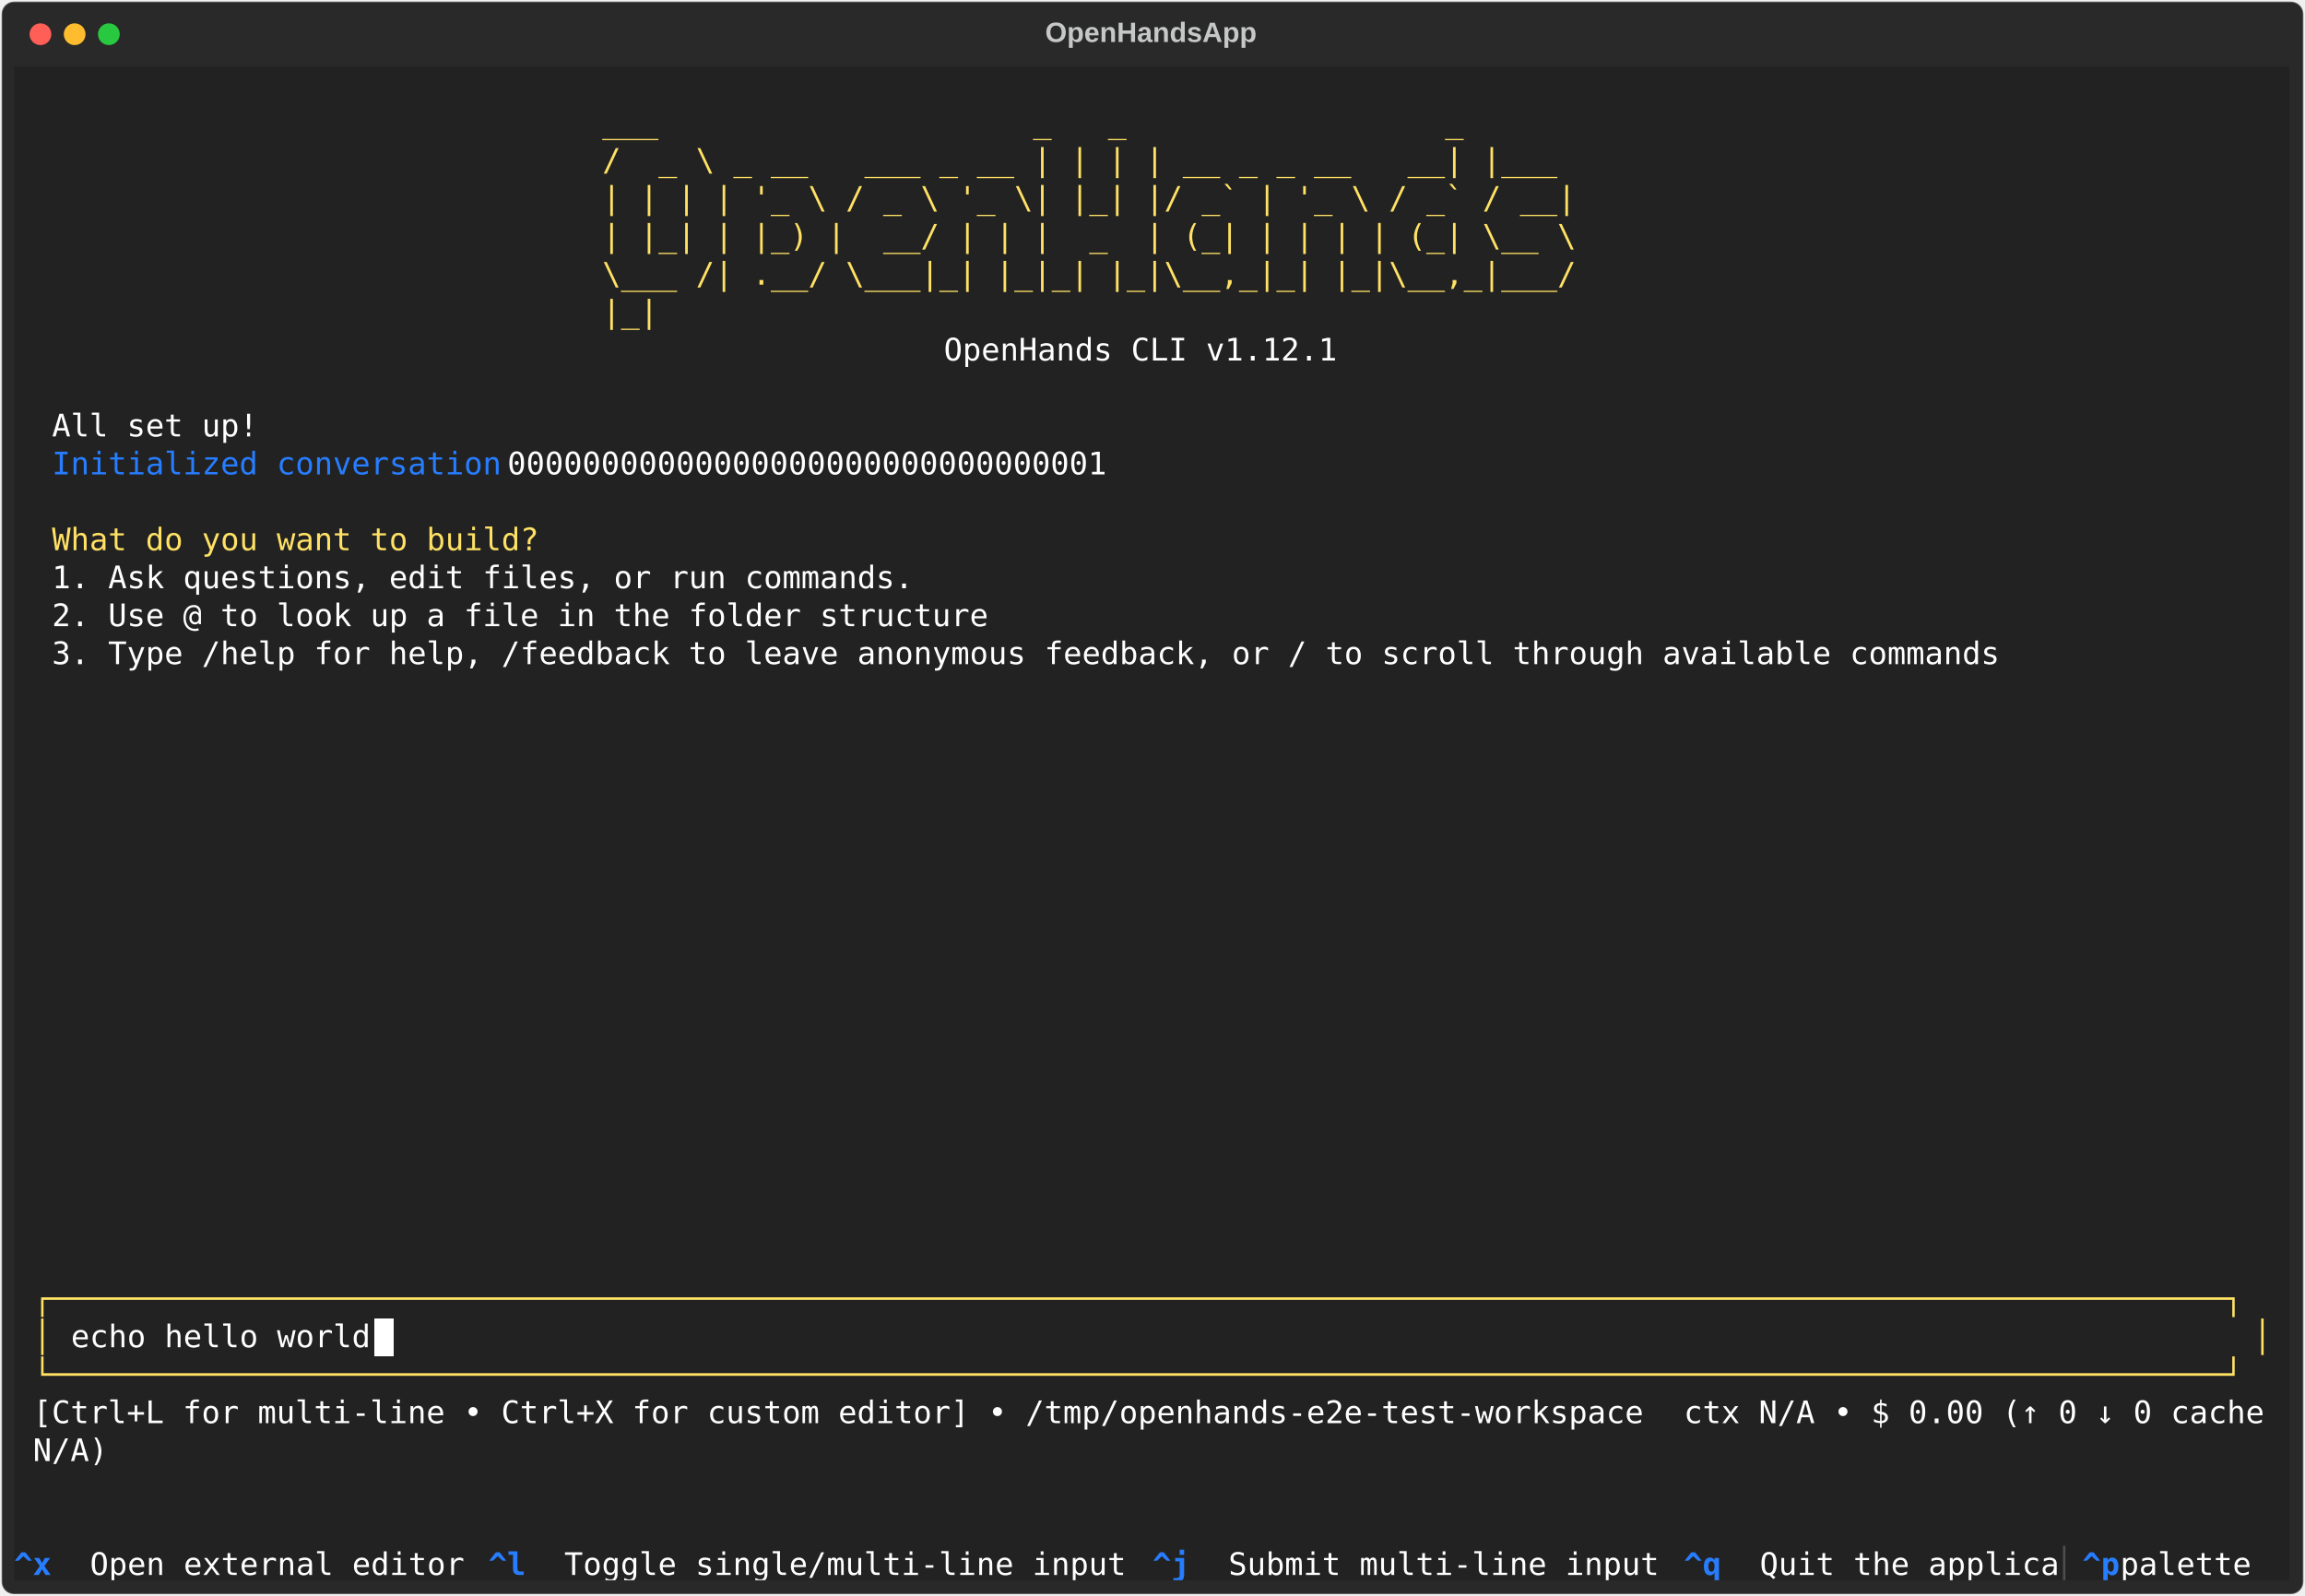
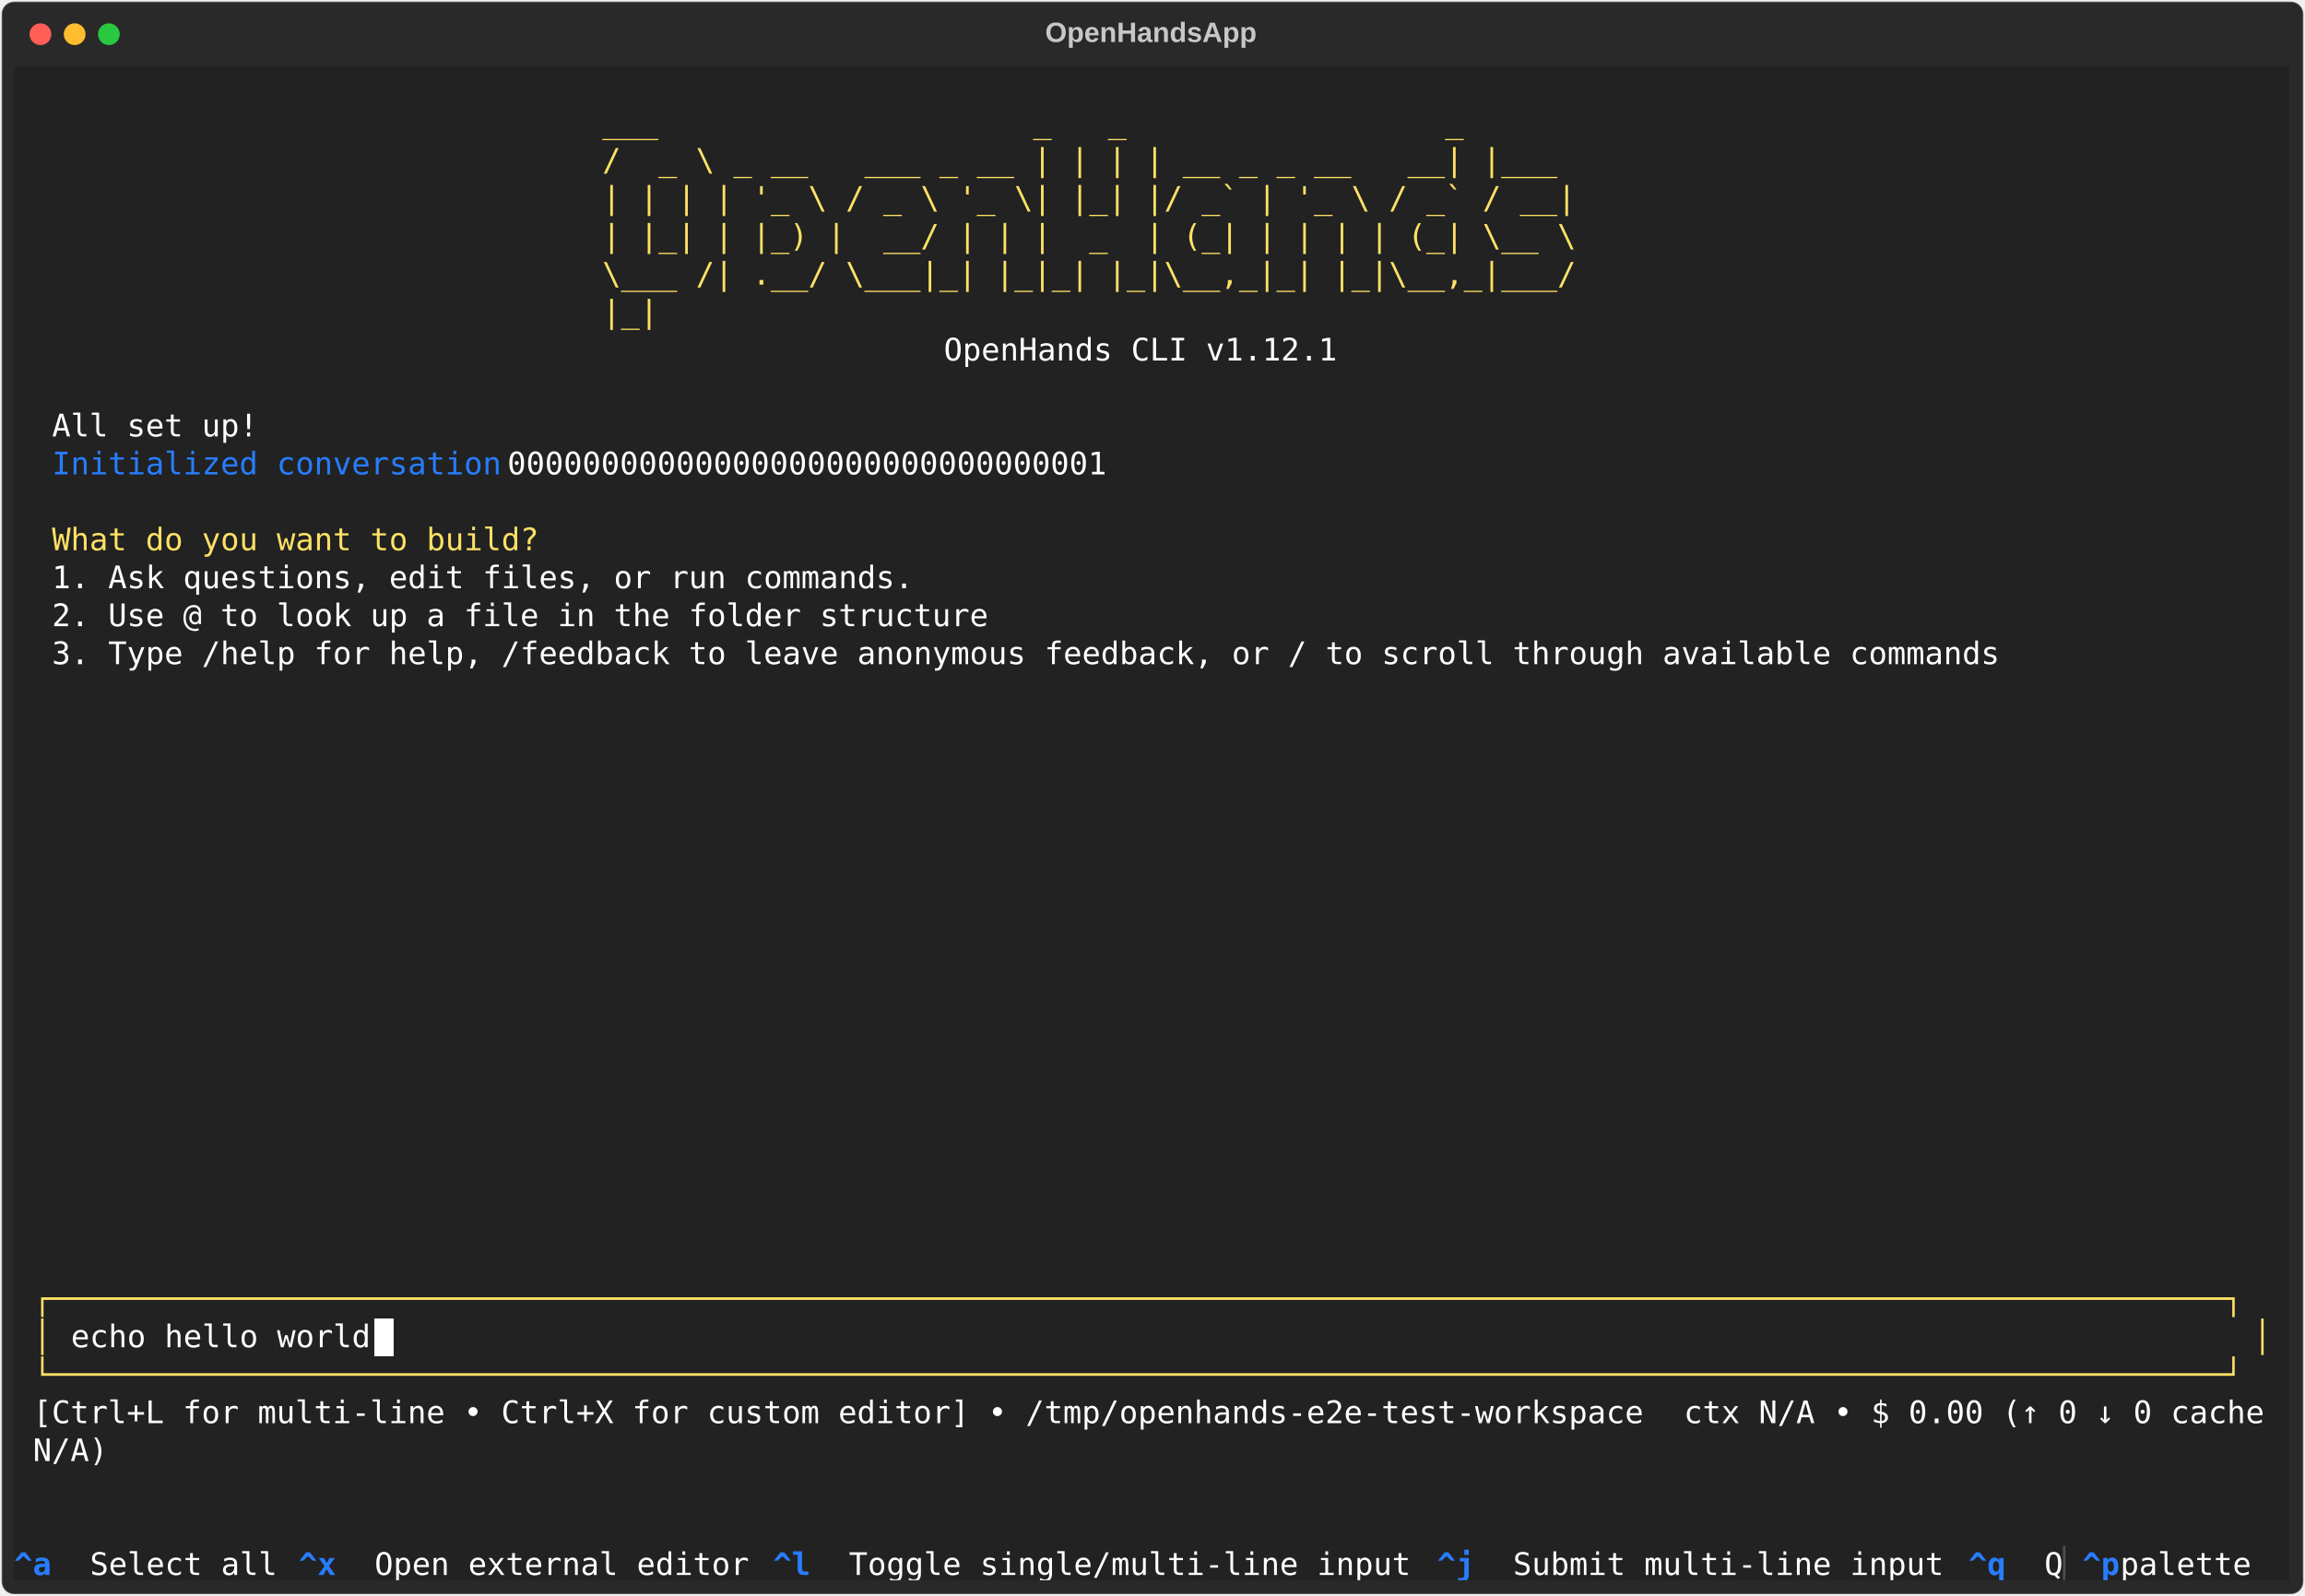
<svg xmlns="http://www.w3.org/2000/svg" class="rich-terminal" viewBox="0 0 1482 1026.0">
  <style>

    @font-face {
        font-family: "Fira Code";
        src: local("FiraCode-Regular"),
                url("https://cdnjs.cloudflare.com/ajax/libs/firacode/6.2.0/woff2/FiraCode-Regular.woff2") format("woff2"),
                url("https://cdnjs.cloudflare.com/ajax/libs/firacode/6.2.0/woff/FiraCode-Regular.woff") format("woff");
        font-style: normal;
        font-weight: 400;
    }
    @font-face {
        font-family: "Fira Code";
        src: local("FiraCode-Bold"),
                url("https://cdnjs.cloudflare.com/ajax/libs/firacode/6.2.0/woff2/FiraCode-Bold.woff2") format("woff2"),
                url("https://cdnjs.cloudflare.com/ajax/libs/firacode/6.2.0/woff/FiraCode-Bold.woff") format("woff");
        font-style: bold;
        font-weight: 700;
    }

    .terminal-matrix {
        font-family: Fira Code, monospace;
        font-size: 20px;
        line-height: 24.4px;
        font-variant-east-asian: full-width;
    }

    .terminal-title {
        font-size: 18px;
        font-weight: bold;
        font-family: arial;
    }

    .terminal-r1 { fill: #c5c8c6 }
.terminal-r2 { fill: #ffe165 }
.terminal-r3 { fill: #ffffff }
.terminal-r4 { fill: #277dff }
.terminal-r5 { fill: #fee165 }
.terminal-r6 { fill: #222222 }
.terminal-r7 { fill: #277dff;font-weight: bold }
.terminal-r8 { fill: #4e4e4e }
    </style>
  <defs>
    <clipPath id="terminal-clip-terminal">
      <rect x="0" y="0" width="1463.0" height="975.0" />
    </clipPath>
    <clipPath id="terminal-line-0">
      <rect x="0" y="1.5" width="1464" height="24.65" />
    </clipPath>
    <clipPath id="terminal-line-1">
      <rect x="0" y="25.9" width="1464" height="24.65" />
    </clipPath>
    <clipPath id="terminal-line-2">
      <rect x="0" y="50.3" width="1464" height="24.65" />
    </clipPath>
    <clipPath id="terminal-line-3">
      <rect x="0" y="74.7" width="1464" height="24.65" />
    </clipPath>
    <clipPath id="terminal-line-4">
      <rect x="0" y="99.1" width="1464" height="24.65" />
    </clipPath>
    <clipPath id="terminal-line-5">
      <rect x="0" y="123.5" width="1464" height="24.65" />
    </clipPath>
    <clipPath id="terminal-line-6">
      <rect x="0" y="147.9" width="1464" height="24.65" />
    </clipPath>
    <clipPath id="terminal-line-7">
      <rect x="0" y="172.3" width="1464" height="24.65" />
    </clipPath>
    <clipPath id="terminal-line-8">
      <rect x="0" y="196.7" width="1464" height="24.65" />
    </clipPath>
    <clipPath id="terminal-line-9">
      <rect x="0" y="221.1" width="1464" height="24.65" />
    </clipPath>
    <clipPath id="terminal-line-10">
      <rect x="0" y="245.5" width="1464" height="24.65" />
    </clipPath>
    <clipPath id="terminal-line-11">
      <rect x="0" y="269.9" width="1464" height="24.65" />
    </clipPath>
    <clipPath id="terminal-line-12">
      <rect x="0" y="294.3" width="1464" height="24.65" />
    </clipPath>
    <clipPath id="terminal-line-13">
      <rect x="0" y="318.7" width="1464" height="24.65" />
    </clipPath>
    <clipPath id="terminal-line-14">
      <rect x="0" y="343.1" width="1464" height="24.65" />
    </clipPath>
    <clipPath id="terminal-line-15">
      <rect x="0" y="367.5" width="1464" height="24.65" />
    </clipPath>
    <clipPath id="terminal-line-16">
      <rect x="0" y="391.9" width="1464" height="24.65" />
    </clipPath>
    <clipPath id="terminal-line-17">
      <rect x="0" y="416.3" width="1464" height="24.65" />
    </clipPath>
    <clipPath id="terminal-line-18">
      <rect x="0" y="440.7" width="1464" height="24.65" />
    </clipPath>
    <clipPath id="terminal-line-19">
      <rect x="0" y="465.1" width="1464" height="24.65" />
    </clipPath>
    <clipPath id="terminal-line-20">
      <rect x="0" y="489.5" width="1464" height="24.65" />
    </clipPath>
    <clipPath id="terminal-line-21">
      <rect x="0" y="513.9" width="1464" height="24.65" />
    </clipPath>
    <clipPath id="terminal-line-22">
      <rect x="0" y="538.3" width="1464" height="24.65" />
    </clipPath>
    <clipPath id="terminal-line-23">
      <rect x="0" y="562.7" width="1464" height="24.65" />
    </clipPath>
    <clipPath id="terminal-line-24">
      <rect x="0" y="587.1" width="1464" height="24.65" />
    </clipPath>
    <clipPath id="terminal-line-25">
      <rect x="0" y="611.5" width="1464" height="24.65" />
    </clipPath>
    <clipPath id="terminal-line-26">
      <rect x="0" y="635.9" width="1464" height="24.65" />
    </clipPath>
    <clipPath id="terminal-line-27">
      <rect x="0" y="660.3" width="1464" height="24.65" />
    </clipPath>
    <clipPath id="terminal-line-28">
      <rect x="0" y="684.7" width="1464" height="24.65" />
    </clipPath>
    <clipPath id="terminal-line-29">
      <rect x="0" y="709.1" width="1464" height="24.65" />
    </clipPath>
    <clipPath id="terminal-line-30">
      <rect x="0" y="733.5" width="1464" height="24.65" />
    </clipPath>
    <clipPath id="terminal-line-31">
      <rect x="0" y="757.9" width="1464" height="24.65" />
    </clipPath>
    <clipPath id="terminal-line-32">
      <rect x="0" y="782.3" width="1464" height="24.65" />
    </clipPath>
    <clipPath id="terminal-line-33">
      <rect x="0" y="806.7" width="1464" height="24.65" />
    </clipPath>
    <clipPath id="terminal-line-34">
      <rect x="0" y="831.1" width="1464" height="24.65" />
    </clipPath>
    <clipPath id="terminal-line-35">
      <rect x="0" y="855.5" width="1464" height="24.65" />
    </clipPath>
    <clipPath id="terminal-line-36">
      <rect x="0" y="879.9" width="1464" height="24.65" />
    </clipPath>
    <clipPath id="terminal-line-37">
      <rect x="0" y="904.3" width="1464" height="24.65" />
    </clipPath>
    <clipPath id="terminal-line-38">
      <rect x="0" y="928.7" width="1464" height="24.65" />
    </clipPath>
  </defs>
  <rect fill="#292929" stroke="rgba(255,255,255,0.35)" stroke-width="1" x="1" y="1" width="1480" height="1024" rx="8" />
  <text class="terminal-title" fill="#c5c8c6" text-anchor="middle" x="740" y="27">OpenHandsApp</text>
  <g transform="translate(26,22)">
    <circle cx="0" cy="0" r="7" fill="#ff5f57" />
    <circle cx="22" cy="0" r="7" fill="#febc2e" />
    <circle cx="44" cy="0" r="7" fill="#28c840" />
  </g>
  <g transform="translate(9, 41)" clip-path="url(#terminal-clip-terminal)">
    <rect fill="#222222" x="0" y="1.5" width="1464" height="24.65" shape-rendering="crispEdges" />
    <rect fill="#222222" x="0" y="25.9" width="378.2" height="24.65" shape-rendering="crispEdges" />
    <rect fill="#222222" x="378.2" y="25.9" width="695.4" height="24.65" shape-rendering="crispEdges" />
    <rect fill="#222222" x="1073.6" y="25.9" width="390.4" height="24.65" shape-rendering="crispEdges" />
    <rect fill="#222222" x="0" y="50.3" width="378.2" height="24.65" shape-rendering="crispEdges" />
    <rect fill="#222222" x="378.2" y="50.3" width="695.4" height="24.65" shape-rendering="crispEdges" />
    <rect fill="#222222" x="1073.6" y="50.3" width="390.4" height="24.65" shape-rendering="crispEdges" />
    <rect fill="#222222" x="0" y="74.7" width="378.2" height="24.65" shape-rendering="crispEdges" />
    <rect fill="#222222" x="378.2" y="74.7" width="695.4" height="24.65" shape-rendering="crispEdges" />
    <rect fill="#222222" x="1073.6" y="74.7" width="390.4" height="24.65" shape-rendering="crispEdges" />
    <rect fill="#222222" x="0" y="99.1" width="378.2" height="24.65" shape-rendering="crispEdges" />
    <rect fill="#222222" x="378.2" y="99.1" width="695.4" height="24.65" shape-rendering="crispEdges" />
    <rect fill="#222222" x="1073.6" y="99.1" width="390.4" height="24.65" shape-rendering="crispEdges" />
    <rect fill="#222222" x="0" y="123.5" width="378.2" height="24.65" shape-rendering="crispEdges" />
    <rect fill="#222222" x="378.2" y="123.5" width="695.4" height="24.65" shape-rendering="crispEdges" />
    <rect fill="#222222" x="1073.6" y="123.5" width="390.4" height="24.65" shape-rendering="crispEdges" />
    <rect fill="#222222" x="0" y="147.9" width="378.2" height="24.65" shape-rendering="crispEdges" />
    <rect fill="#222222" x="378.2" y="147.9" width="695.4" height="24.65" shape-rendering="crispEdges" />
    <rect fill="#222222" x="1073.6" y="147.9" width="390.4" height="24.65" shape-rendering="crispEdges" />
    <rect fill="#222222" x="0" y="172.3" width="597.8" height="24.65" shape-rendering="crispEdges" />
    <rect fill="#222222" x="597.8" y="172.3" width="256.2" height="24.65" shape-rendering="crispEdges" />
    <rect fill="#222222" x="854" y="172.3" width="610" height="24.65" shape-rendering="crispEdges" />
    <rect fill="#222222" x="0" y="196.7" width="1464" height="24.65" shape-rendering="crispEdges" />
    <rect fill="#222222" x="0" y="221.1" width="24.4" height="24.65" shape-rendering="crispEdges" />
    <rect fill="#222222" x="24.4" y="221.1" width="134.2" height="24.65" shape-rendering="crispEdges" />
    <rect fill="#222222" x="158.6" y="221.1" width="1305.4" height="24.65" shape-rendering="crispEdges" />
    <rect fill="#222222" x="0" y="245.5" width="24.4" height="24.65" shape-rendering="crispEdges" />
    <rect fill="#222222" x="24.4" y="245.5" width="292.8" height="24.65" shape-rendering="crispEdges" />
    <rect fill="#222222" x="317.2" y="245.5" width="402.6" height="24.65" shape-rendering="crispEdges" />
    <rect fill="#222222" x="719.8" y="245.5" width="744.2" height="24.65" shape-rendering="crispEdges" />
    <rect fill="#222222" x="0" y="269.9" width="1464" height="24.65" shape-rendering="crispEdges" />
    <rect fill="#222222" x="0" y="294.3" width="24.4" height="24.65" shape-rendering="crispEdges" />
    <rect fill="#222222" x="24.4" y="294.3" width="317.2" height="24.65" shape-rendering="crispEdges" />
    <rect fill="#222222" x="341.6" y="294.3" width="1122.4" height="24.65" shape-rendering="crispEdges" />
    <rect fill="#222222" x="0" y="318.7" width="24.4" height="24.65" shape-rendering="crispEdges" />
    <rect fill="#222222" x="24.4" y="318.7" width="561.2" height="24.65" shape-rendering="crispEdges" />
    <rect fill="#222222" x="585.6" y="318.7" width="878.4" height="24.65" shape-rendering="crispEdges" />
    <rect fill="#222222" x="0" y="343.1" width="24.4" height="24.65" shape-rendering="crispEdges" />
    <rect fill="#222222" x="24.4" y="343.1" width="610" height="24.65" shape-rendering="crispEdges" />
    <rect fill="#222222" x="634.4" y="343.1" width="829.6" height="24.65" shape-rendering="crispEdges" />
    <rect fill="#222222" x="0" y="367.5" width="24.4" height="24.65" shape-rendering="crispEdges" />
    <rect fill="#222222" x="24.4" y="367.5" width="1268.8" height="24.65" shape-rendering="crispEdges" />
    <rect fill="#222222" x="1293.2" y="367.5" width="170.8" height="24.65" shape-rendering="crispEdges" />
    <rect fill="#222222" x="0" y="391.9" width="1464" height="24.65" shape-rendering="crispEdges" />
    <rect fill="#222222" x="0" y="416.3" width="1464" height="24.65" shape-rendering="crispEdges" />
    <rect fill="#222222" x="0" y="440.7" width="1464" height="24.65" shape-rendering="crispEdges" />
    <rect fill="#222222" x="0" y="465.1" width="1464" height="24.65" shape-rendering="crispEdges" />
    <rect fill="#222222" x="0" y="489.5" width="1464" height="24.65" shape-rendering="crispEdges" />
    <rect fill="#222222" x="0" y="513.9" width="1464" height="24.65" shape-rendering="crispEdges" />
    <rect fill="#222222" x="0" y="538.3" width="1464" height="24.65" shape-rendering="crispEdges" />
    <rect fill="#222222" x="0" y="562.7" width="1464" height="24.65" shape-rendering="crispEdges" />
    <rect fill="#222222" x="0" y="587.1" width="1464" height="24.65" shape-rendering="crispEdges" />
    <rect fill="#222222" x="0" y="611.5" width="1464" height="24.65" shape-rendering="crispEdges" />
    <rect fill="#222222" x="0" y="635.9" width="1464" height="24.65" shape-rendering="crispEdges" />
    <rect fill="#222222" x="0" y="660.3" width="1464" height="24.65" shape-rendering="crispEdges" />
    <rect fill="#222222" x="0" y="684.7" width="1464" height="24.65" shape-rendering="crispEdges" />
    <rect fill="#222222" x="0" y="709.1" width="1464" height="24.65" shape-rendering="crispEdges" />
    <rect fill="#222222" x="0" y="733.5" width="1464" height="24.65" shape-rendering="crispEdges" />
    <rect fill="#222222" x="0" y="757.9" width="12.2" height="24.65" shape-rendering="crispEdges" />
    <rect fill="#222222" x="12.2" y="757.9" width="12.2" height="24.65" shape-rendering="crispEdges" />
    <rect fill="#222222" x="24.4" y="757.9" width="1439.6" height="24.65" shape-rendering="crispEdges" />
    <rect fill="#222222" x="0" y="782.3" width="12.2" height="24.65" shape-rendering="crispEdges" />
    <rect fill="#222222" x="12.2" y="782.3" width="1439.6" height="24.65" shape-rendering="crispEdges" />
    <rect fill="#222222" x="1451.8" y="782.3" width="12.2" height="24.65" shape-rendering="crispEdges" />
    <rect fill="#222222" x="0" y="806.7" width="12.2" height="24.65" shape-rendering="crispEdges" />
    <rect fill="#222222" x="12.2" y="806.7" width="12.2" height="24.65" shape-rendering="crispEdges" />
    <rect fill="#222222" x="24.4" y="806.7" width="12.2" height="24.65" shape-rendering="crispEdges" />
    <rect fill="#222222" x="36.6" y="806.7" width="195.2" height="24.65" shape-rendering="crispEdges" />
    <rect fill="#ffffff" x="231.8" y="806.7" width="12.2" height="24.65" shape-rendering="crispEdges" />
    <rect fill="#222222" x="244" y="806.7" width="1183.4" height="24.65" shape-rendering="crispEdges" />
    <rect fill="#222222" x="1427.4" y="806.7" width="12.2" height="24.65" shape-rendering="crispEdges" />
    <rect fill="#222222" x="1439.6" y="806.7" width="12.2" height="24.65" shape-rendering="crispEdges" />
    <rect fill="#222222" x="1451.8" y="806.7" width="12.2" height="24.65" shape-rendering="crispEdges" />
    <rect fill="#222222" x="0" y="831.1" width="12.2" height="24.65" shape-rendering="crispEdges" />
    <rect fill="#222222" x="12.2" y="831.1" width="1439.6" height="24.65" shape-rendering="crispEdges" />
    <rect fill="#222222" x="1451.8" y="831.1" width="12.2" height="24.65" shape-rendering="crispEdges" />
    <rect fill="#222222" x="0" y="855.5" width="12.2" height="24.65" shape-rendering="crispEdges" />
    <rect fill="#222222" x="12.2" y="855.5" width="1061.4" height="24.65" shape-rendering="crispEdges" />
    <rect fill="#222222" x="1073.6" y="855.5" width="378.2" height="24.65" shape-rendering="crispEdges" />
    <rect fill="#222222" x="1451.8" y="855.5" width="12.2" height="24.65" shape-rendering="crispEdges" />
    <rect fill="#222222" x="0" y="879.9" width="12.2" height="24.65" shape-rendering="crispEdges" />
    <rect fill="#222222" x="12.2" y="879.9" width="48.8" height="24.65" shape-rendering="crispEdges" />
    <rect fill="#222222" x="61" y="879.9" width="1403" height="24.65" shape-rendering="crispEdges" />
    <rect fill="#222222" x="0" y="904.3" width="1464" height="24.65" shape-rendering="crispEdges" />
    <rect fill="#222222" x="0" y="928.7" width="1464" height="24.65" shape-rendering="crispEdges" />
    <rect fill="#222222" x="0" y="953.1" width="48.8" height="24.65" shape-rendering="crispEdges" />
-     <rect fill="#222222" x="48.8" y="953.1" width="256.2" height="24.65" shape-rendering="crispEdges" />
-     <rect fill="#222222" x="305" y="953.1" width="48.8" height="24.65" shape-rendering="crispEdges" />
-     <rect fill="#222222" x="353.8" y="953.1" width="378.2" height="24.65" shape-rendering="crispEdges" />
-     <rect fill="#222222" x="732" y="953.1" width="48.8" height="24.65" shape-rendering="crispEdges" />
-     <rect fill="#222222" x="780.8" y="953.1" width="292.8" height="24.65" shape-rendering="crispEdges" />
-     <rect fill="#222222" x="1073.6" y="953.1" width="48.8" height="24.65" shape-rendering="crispEdges" />
-     <rect fill="#222222" x="1122.4" y="953.1" width="195.2" height="24.65" shape-rendering="crispEdges" />
+     <rect fill="#222222" x="48.8" y="953.1" width="134.2" height="24.65" shape-rendering="crispEdges" />
+     <rect fill="#222222" x="183" y="953.1" width="48.8" height="24.65" shape-rendering="crispEdges" />
+     <rect fill="#222222" x="231.8" y="953.1" width="256.2" height="24.65" shape-rendering="crispEdges" />
+     <rect fill="#222222" x="488" y="953.1" width="48.8" height="24.65" shape-rendering="crispEdges" />
+     <rect fill="#222222" x="536.8" y="953.1" width="378.2" height="24.65" shape-rendering="crispEdges" />
+     <rect fill="#222222" x="915" y="953.1" width="48.8" height="24.65" shape-rendering="crispEdges" />
+     <rect fill="#222222" x="963.8" y="953.1" width="292.8" height="24.65" shape-rendering="crispEdges" />
+     <rect fill="#222222" x="1256.6" y="953.1" width="48.8" height="24.65" shape-rendering="crispEdges" />
+     <rect fill="#222222" x="1305.4" y="953.1" width="12.2" height="24.65" shape-rendering="crispEdges" />
    <rect fill="#222222" x="1317.6" y="953.1" width="12.2" height="24.65" shape-rendering="crispEdges" />
    <rect fill="#222222" x="1329.8" y="953.1" width="24.4" height="24.65" shape-rendering="crispEdges" />
    <rect fill="#222222" x="1354.2" y="953.1" width="97.6" height="24.65" shape-rendering="crispEdges" />
    <rect fill="#222222" x="1451.8" y="953.1" width="12.2" height="24.65" shape-rendering="crispEdges" />
    <g class="terminal-matrix">
      <text class="terminal-r1" x="1464" y="20" textLength="12.2" clip-path="url(#terminal-line-0)">
</text>
      <text class="terminal-r2" x="378.2" y="44.4" textLength="695.4" clip-path="url(#terminal-line-1)">     ___                    _   _                 _      </text>
      <text class="terminal-r1" x="1464" y="44.4" textLength="12.2" clip-path="url(#terminal-line-1)">
</text>
      <text class="terminal-r2" x="378.2" y="68.8" textLength="695.4" clip-path="url(#terminal-line-2)">    /  _ \ _ __   ___ _ __ | | | | __ _ _ __   __| |___  </text>
      <text class="terminal-r1" x="1464" y="68.8" textLength="12.2" clip-path="url(#terminal-line-2)">
</text>
      <text class="terminal-r2" x="378.2" y="93.2" textLength="695.4" clip-path="url(#terminal-line-3)">    | | | | '_ \ / _ \ '_ \| |_| |/ _` | '_ \ / _` / __| </text>
      <text class="terminal-r1" x="1464" y="93.2" textLength="12.2" clip-path="url(#terminal-line-3)">
</text>
      <text class="terminal-r2" x="378.2" y="117.6" textLength="695.4" clip-path="url(#terminal-line-4)">    | |_| | |_) |  __/ | | |  _  | (_| | | | | (_| \__ \ </text>
      <text class="terminal-r1" x="1464" y="117.6" textLength="12.2" clip-path="url(#terminal-line-4)">
</text>
      <text class="terminal-r2" x="378.2" y="142" textLength="695.4" clip-path="url(#terminal-line-5)">    \___ /| .__/ \___|_| |_|_| |_|\__,_|_| |_|\__,_|___/ </text>
      <text class="terminal-r1" x="1464" y="142" textLength="12.2" clip-path="url(#terminal-line-5)">
</text>
      <text class="terminal-r2" x="378.2" y="166.4" textLength="695.4" clip-path="url(#terminal-line-6)">          |_|                                            </text>
      <text class="terminal-r1" x="1464" y="166.4" textLength="12.2" clip-path="url(#terminal-line-6)">
</text>
      <text class="terminal-r3" x="597.8" y="190.8" textLength="256.2" clip-path="url(#terminal-line-7)">OpenHands CLI v1.12.1</text>
      <text class="terminal-r1" x="1464" y="190.8" textLength="12.2" clip-path="url(#terminal-line-7)">
</text>
      <text class="terminal-r1" x="1464" y="215.2" textLength="12.2" clip-path="url(#terminal-line-8)">
</text>
      <text class="terminal-r3" x="24.4" y="239.6" textLength="134.2" clip-path="url(#terminal-line-9)">All set up!</text>
      <text class="terminal-r1" x="1464" y="239.6" textLength="12.2" clip-path="url(#terminal-line-9)">
</text>
      <text class="terminal-r4" x="24.4" y="264" textLength="292.8" clip-path="url(#terminal-line-10)">Initialized conversation</text>
      <text class="terminal-r3" x="317.2" y="264" textLength="402.6" clip-path="url(#terminal-line-10)"> 00000000000000000000000000000001</text>
      <text class="terminal-r1" x="1464" y="264" textLength="12.2" clip-path="url(#terminal-line-10)">
</text>
      <text class="terminal-r1" x="1464" y="288.4" textLength="12.2" clip-path="url(#terminal-line-11)">
</text>
      <text class="terminal-r2" x="24.4" y="312.8" textLength="317.2" clip-path="url(#terminal-line-12)">What do you want to build?</text>
      <text class="terminal-r1" x="1464" y="312.8" textLength="12.2" clip-path="url(#terminal-line-12)">
</text>
      <text class="terminal-r3" x="24.4" y="337.2" textLength="561.2" clip-path="url(#terminal-line-13)">1. Ask questions, edit files, or run commands.</text>
      <text class="terminal-r1" x="1464" y="337.2" textLength="12.2" clip-path="url(#terminal-line-13)">
</text>
      <text class="terminal-r3" x="24.4" y="361.6" textLength="610" clip-path="url(#terminal-line-14)">2. Use @ to look up a file in the folder structure</text>
      <text class="terminal-r1" x="1464" y="361.6" textLength="12.2" clip-path="url(#terminal-line-14)">
</text>
      <text class="terminal-r3" x="24.4" y="386" textLength="1268.8" clip-path="url(#terminal-line-15)">3. Type /help for help, /feedback to leave anonymous feedback, or / to scroll through available commands</text>
      <text class="terminal-r1" x="1464" y="386" textLength="12.2" clip-path="url(#terminal-line-15)">
</text>
      <text class="terminal-r1" x="1464" y="410.4" textLength="12.2" clip-path="url(#terminal-line-16)">
</text>
      <text class="terminal-r1" x="1464" y="434.8" textLength="12.2" clip-path="url(#terminal-line-17)">
</text>
      <text class="terminal-r1" x="1464" y="459.2" textLength="12.2" clip-path="url(#terminal-line-18)">
</text>
      <text class="terminal-r1" x="1464" y="483.6" textLength="12.2" clip-path="url(#terminal-line-19)">
</text>
      <text class="terminal-r1" x="1464" y="508" textLength="12.2" clip-path="url(#terminal-line-20)">
</text>
      <text class="terminal-r1" x="1464" y="532.4" textLength="12.2" clip-path="url(#terminal-line-21)">
</text>
      <text class="terminal-r1" x="1464" y="556.8" textLength="12.2" clip-path="url(#terminal-line-22)">
</text>
      <text class="terminal-r1" x="1464" y="581.2" textLength="12.2" clip-path="url(#terminal-line-23)">
</text>
      <text class="terminal-r1" x="1464" y="605.6" textLength="12.2" clip-path="url(#terminal-line-24)">
</text>
      <text class="terminal-r1" x="1464" y="630" textLength="12.2" clip-path="url(#terminal-line-25)">
</text>
      <text class="terminal-r1" x="1464" y="654.4" textLength="12.2" clip-path="url(#terminal-line-26)">
</text>
      <text class="terminal-r1" x="1464" y="678.8" textLength="12.2" clip-path="url(#terminal-line-27)">
</text>
      <text class="terminal-r1" x="1464" y="703.2" textLength="12.2" clip-path="url(#terminal-line-28)">
</text>
      <text class="terminal-r1" x="1464" y="727.6" textLength="12.2" clip-path="url(#terminal-line-29)">
</text>
      <text class="terminal-r1" x="1464" y="752" textLength="12.2" clip-path="url(#terminal-line-30)">
</text>
      <text class="terminal-r1" x="1464" y="776.4" textLength="12.2" clip-path="url(#terminal-line-31)">
</text>
      <text class="terminal-r5" x="12.2" y="800.8" textLength="1439.6" clip-path="url(#terminal-line-32)">┌────────────────────────────────────────────────────────────────────────────────────────────────────────────────────┐</text>
      <text class="terminal-r1" x="1464" y="800.8" textLength="12.2" clip-path="url(#terminal-line-32)">
</text>
      <text class="terminal-r5" x="12.2" y="825.2" textLength="12.2" clip-path="url(#terminal-line-33)">│</text>
      <text class="terminal-r3" x="36.6" y="825.2" textLength="195.2" clip-path="url(#terminal-line-33)">echo hello world</text>
      <text class="terminal-r5" x="1439.6" y="825.2" textLength="12.2" clip-path="url(#terminal-line-33)">│</text>
      <text class="terminal-r1" x="1464" y="825.2" textLength="12.2" clip-path="url(#terminal-line-33)">
</text>
      <text class="terminal-r5" x="12.2" y="849.6" textLength="1439.6" clip-path="url(#terminal-line-34)">└────────────────────────────────────────────────────────────────────────────────────────────────────────────────────┘</text>
      <text class="terminal-r1" x="1464" y="849.6" textLength="12.2" clip-path="url(#terminal-line-34)">
</text>
      <text class="terminal-r3" x="12.2" y="874" textLength="1061.4" clip-path="url(#terminal-line-35)">[Ctrl+L for multi-line • Ctrl+X for custom editor] • /tmp/openhands-e2e-test-workspace </text>
      <text class="terminal-r3" x="1073.6" y="874" textLength="378.2" clip-path="url(#terminal-line-35)">ctx N/A • $ 0.00 (↑ 0 ↓ 0 cache</text>
      <text class="terminal-r1" x="1464" y="874" textLength="12.2" clip-path="url(#terminal-line-35)">
</text>
      <text class="terminal-r3" x="12.2" y="898.4" textLength="48.8" clip-path="url(#terminal-line-36)">N/A)</text>
      <text class="terminal-r1" x="1464" y="898.4" textLength="12.2" clip-path="url(#terminal-line-36)">
</text>
      <text class="terminal-r1" x="1464" y="922.8" textLength="12.2" clip-path="url(#terminal-line-37)">
</text>
      <text class="terminal-r1" x="1464" y="947.2" textLength="12.2" clip-path="url(#terminal-line-38)">
</text>
-       <text class="terminal-r7" x="0" y="971.6" textLength="48.8" clip-path="url(#terminal-line-39)"> ^x </text>
-       <text class="terminal-r3" x="48.8" y="971.6" textLength="256.2" clip-path="url(#terminal-line-39)">Open external editor </text>
-       <text class="terminal-r7" x="305" y="971.6" textLength="48.8" clip-path="url(#terminal-line-39)"> ^l </text>
-       <text class="terminal-r3" x="353.8" y="971.6" textLength="378.2" clip-path="url(#terminal-line-39)">Toggle single/multi-line input </text>
-       <text class="terminal-r7" x="732" y="971.6" textLength="48.8" clip-path="url(#terminal-line-39)"> ^j </text>
-       <text class="terminal-r3" x="780.8" y="971.6" textLength="292.8" clip-path="url(#terminal-line-39)">Submit multi-line input </text>
-       <text class="terminal-r7" x="1073.6" y="971.6" textLength="48.8" clip-path="url(#terminal-line-39)"> ^q </text>
-       <text class="terminal-r3" x="1122.4" y="971.6" textLength="195.2" clip-path="url(#terminal-line-39)">Quit the applica</text>
+       <text class="terminal-r7" x="0" y="971.6" textLength="48.8" clip-path="url(#terminal-line-39)"> ^a </text>
+       <text class="terminal-r3" x="48.8" y="971.6" textLength="134.2" clip-path="url(#terminal-line-39)">Select all </text>
+       <text class="terminal-r7" x="183" y="971.6" textLength="48.8" clip-path="url(#terminal-line-39)"> ^x </text>
+       <text class="terminal-r3" x="231.8" y="971.6" textLength="256.2" clip-path="url(#terminal-line-39)">Open external editor </text>
+       <text class="terminal-r7" x="488" y="971.6" textLength="48.8" clip-path="url(#terminal-line-39)"> ^l </text>
+       <text class="terminal-r3" x="536.8" y="971.6" textLength="378.2" clip-path="url(#terminal-line-39)">Toggle single/multi-line input </text>
+       <text class="terminal-r7" x="915" y="971.6" textLength="48.8" clip-path="url(#terminal-line-39)"> ^j </text>
+       <text class="terminal-r3" x="963.8" y="971.6" textLength="292.8" clip-path="url(#terminal-line-39)">Submit multi-line input </text>
+       <text class="terminal-r7" x="1256.6" y="971.6" textLength="48.8" clip-path="url(#terminal-line-39)"> ^q </text>
+       <text class="terminal-r3" x="1305.4" y="971.6" textLength="12.2" clip-path="url(#terminal-line-39)">Q</text>
      <text class="terminal-r8" x="1317.6" y="971.6" textLength="12.2" clip-path="url(#terminal-line-39)">▏</text>
      <text class="terminal-r7" x="1329.8" y="971.6" textLength="24.4" clip-path="url(#terminal-line-39)">^p</text>
      <text class="terminal-r3" x="1354.2" y="971.6" textLength="97.6" clip-path="url(#terminal-line-39)"> palette</text>
    </g>
  </g>
</svg>
